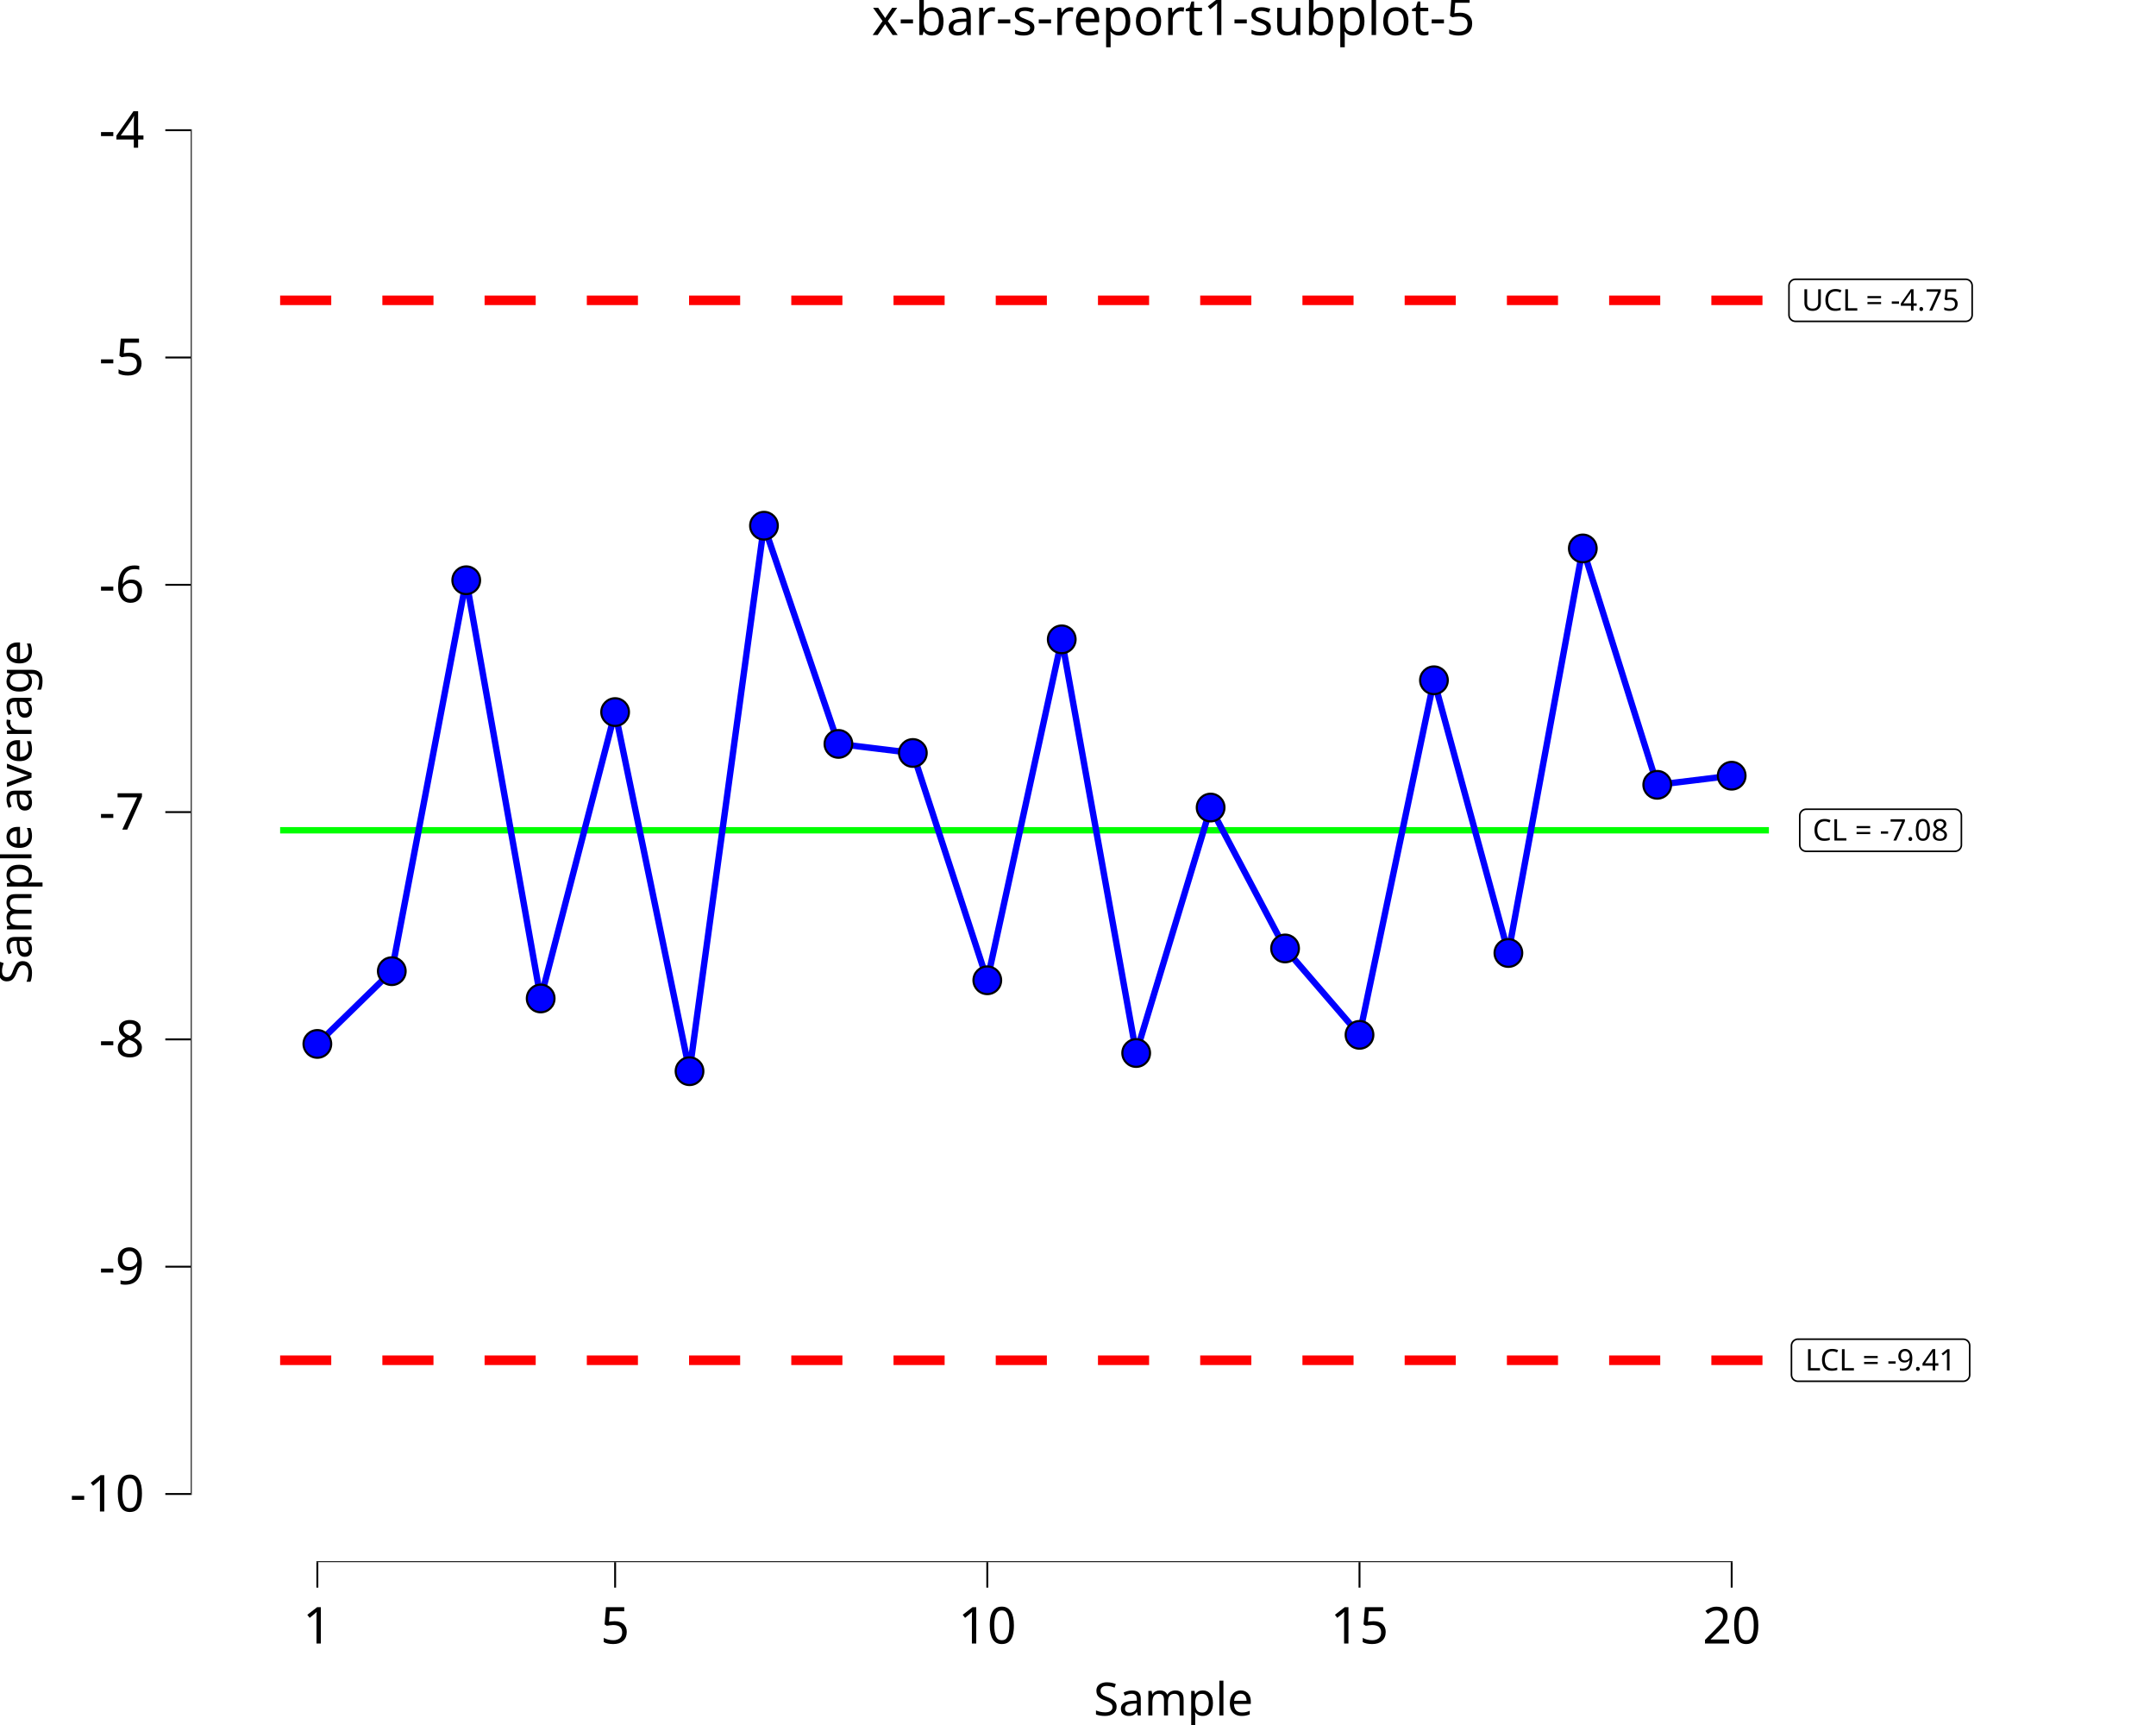
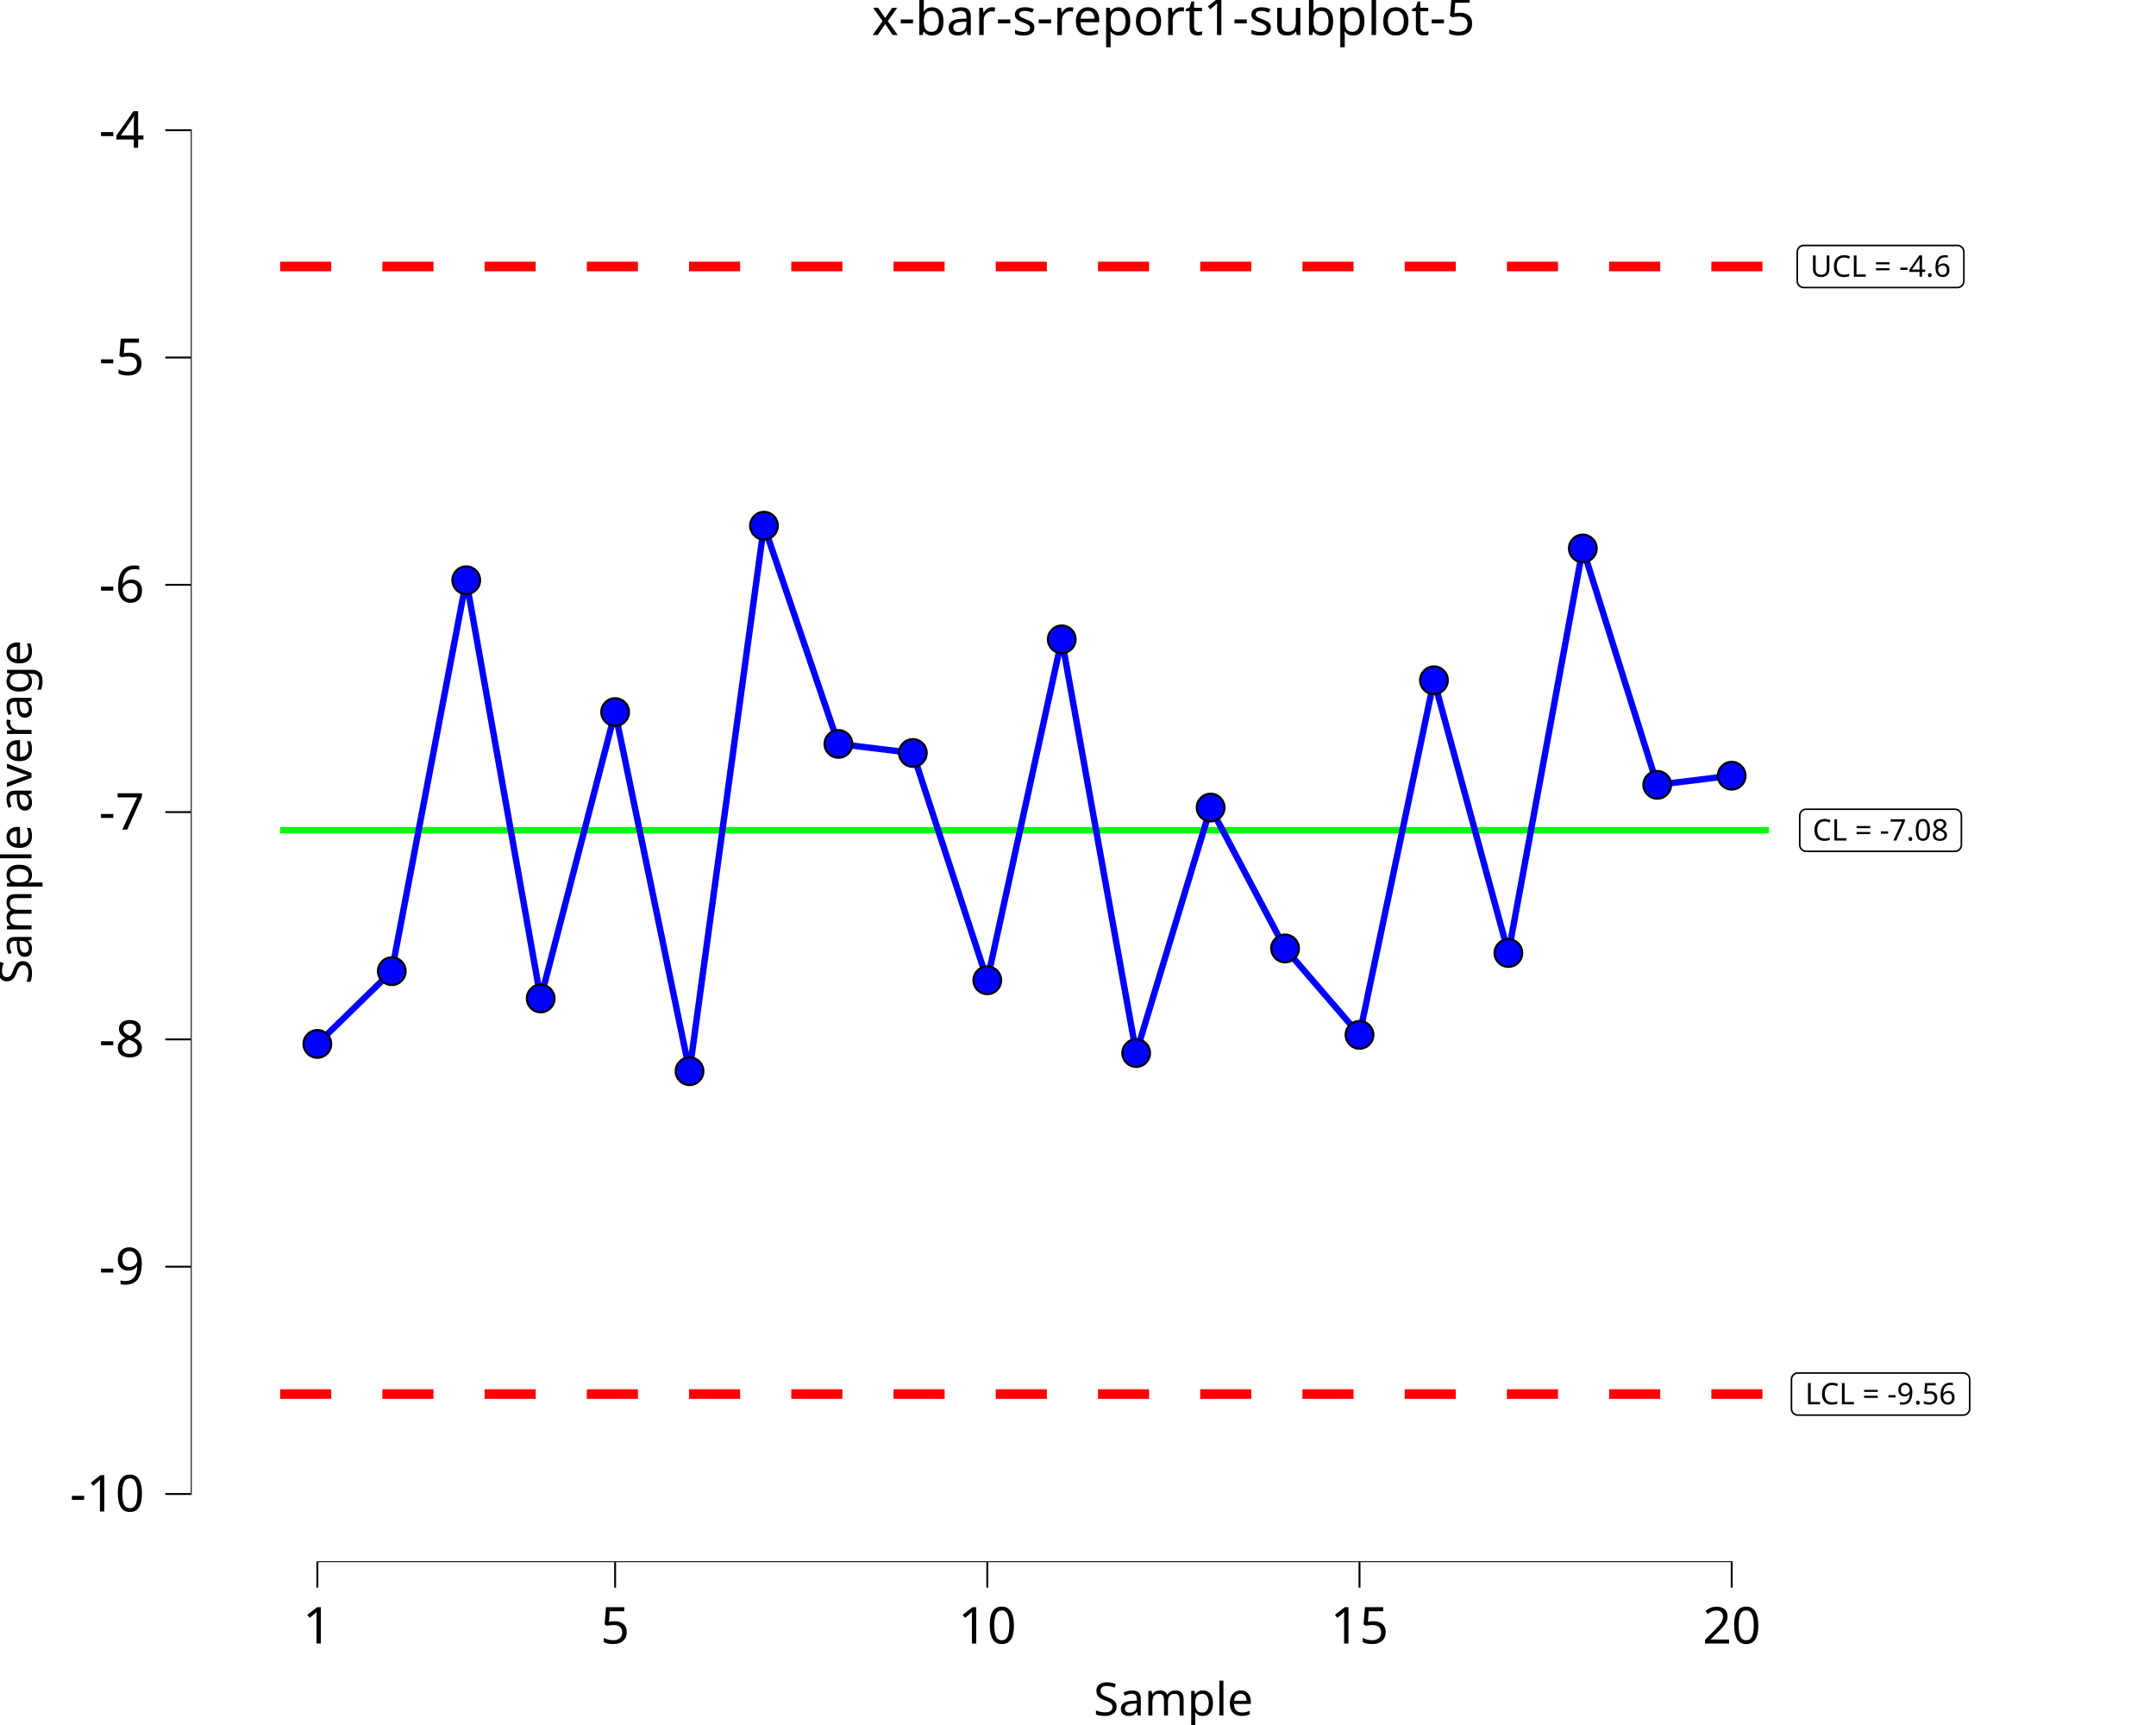
<svg xmlns="http://www.w3.org/2000/svg" class="svglite" data-engine-version="2.0" width="720.00pt" height="576.00pt" viewBox="0 0 720.00 576.00">
  <defs>
    <style type="text/css">
    .svglite line, .svglite polyline, .svglite polygon, .svglite path, .svglite rect, .svglite circle {
      fill: none;
      stroke: #000000;
      stroke-linecap: round;
      stroke-linejoin: round;
      stroke-miterlimit: 10.00;
    }
  </style>
  </defs>
  <rect width="100%" height="100%" style="stroke: none; fill: #FFFFFF;" />
  <defs>
    <clipPath id="cpMC4wMHw3MjAuMDB8MC4wMHw1NzYuMDA=">
      <rect x="0.00" y="0.00" width="720.00" height="576.00" />
    </clipPath>
  </defs>
  <g clip-path="url(#cpMC4wMHw3MjAuMDB8MC4wMHw1NzYuMDA=)">
    <rect x="0.00" y="0.00" width="720.00" height="576.00" style="stroke-width: 10.67; stroke: none;" />
  </g>
  <defs>
    <clipPath id="cpNjMuNzJ8NzIwLjAwfDIwLjcxfDUyMS42Mw==">
      <rect x="63.72" y="20.71" width="656.28" height="500.92" />
    </clipPath>
  </defs>
  <g clip-path="url(#cpNjMuNzJ8NzIwLjAwfDIwLjcxfDUyMS42Mw==)">
    <rect x="63.72" y="20.71" width="656.28" height="500.92" style="stroke-width: 10.67; stroke: none;" />
    <polyline points="93.55,277.24 118.41,277.24 118.41,277.24 143.27,277.24 143.27,277.24 168.13,277.24 168.13,277.24 192.99,277.24 192.99,277.24 217.84,277.24 217.84,277.24 242.70,277.24 242.70,277.24 267.56,277.24 267.56,277.24 292.42,277.24 292.42,277.24 317.28,277.24 317.28,277.24 342.14,277.24 342.14,277.24 367.00,277.24 367.00,277.24 391.86,277.24 391.86,277.24 416.72,277.24 416.72,277.24 441.58,277.24 441.58,277.24 466.44,277.24 466.44,277.24 491.30,277.24 491.30,277.24 516.15,277.24 516.15,277.24 541.01,277.24 541.01,277.24 565.87,277.24 565.87,277.24 590.73,277.24 590.73,277.24 " style="stroke-width: 2.13; stroke: #00FF00; stroke-linecap: butt;" />
-     <polyline points="93.55,100.28 118.41,100.28 118.41,100.28 143.27,100.28 143.27,100.28 168.13,100.28 168.13,100.28 192.99,100.28 192.99,100.28 217.84,100.28 217.84,100.28 242.70,100.28 242.70,100.28 267.56,100.28 267.56,100.28 292.42,100.28 292.42,100.28 317.28,100.28 317.28,100.28 342.14,100.28 342.14,100.28 367.00,100.28 367.00,100.28 391.86,100.28 391.86,100.28 416.72,100.28 416.72,100.28 441.58,100.28 441.58,100.28 466.44,100.28 466.44,100.28 491.30,100.28 491.30,100.28 516.15,100.28 516.15,100.28 541.01,100.28 541.01,100.28 565.87,100.28 565.87,100.28 590.73,100.28 590.73,100.28 " style="stroke-width: 3.20; stroke: #FF0000; stroke-dasharray: 17.07,17.07; stroke-linecap: butt;" />
-     <polyline points="93.55,454.20 118.41,454.20 118.41,454.20 143.27,454.20 143.27,454.20 168.13,454.20 168.13,454.20 192.99,454.20 192.99,454.20 217.84,454.20 217.84,454.20 242.70,454.20 242.70,454.20 267.56,454.20 267.56,454.20 292.42,454.20 292.42,454.20 317.28,454.20 317.28,454.20 342.14,454.20 342.14,454.20 367.00,454.20 367.00,454.20 391.86,454.20 391.86,454.20 416.72,454.20 416.72,454.20 441.58,454.20 441.58,454.20 466.44,454.20 466.44,454.20 491.30,454.20 491.30,454.20 516.15,454.20 516.15,454.20 541.01,454.20 541.01,454.20 565.87,454.20 565.87,454.20 590.73,454.20 590.73,454.20 " style="stroke-width: 3.20; stroke: #FF0000; stroke-dasharray: 17.07,17.07; stroke-linecap: butt;" />
+     <polyline points="93.55,88.98 118.41,88.98 118.41,88.98 143.27,88.98 143.27,88.98 168.13,88.98 168.13,88.98 192.99,88.98 192.99,88.98 217.84,88.98 217.84,88.98 242.70,88.98 242.70,88.98 267.56,88.98 267.56,88.98 292.42,88.98 292.42,88.98 317.28,88.98 317.28,88.98 342.14,88.98 342.14,88.98 367.00,88.98 367.00,88.98 391.86,88.98 391.86,88.98 416.72,88.98 416.72,88.98 441.58,88.98 441.58,88.98 466.44,88.98 466.44,88.98 491.30,88.98 491.30,88.98 516.15,88.98 516.15,88.98 541.01,88.98 541.01,88.98 565.87,88.98 565.87,88.98 590.73,88.98 590.73,88.98 " style="stroke-width: 3.20; stroke: #FF0000; stroke-dasharray: 17.07,17.07; stroke-linecap: butt;" />
+     <polyline points="93.55,465.49 118.41,465.49 118.41,465.49 143.27,465.49 143.27,465.49 168.13,465.49 168.13,465.49 192.99,465.49 192.99,465.49 217.84,465.49 217.84,465.49 242.70,465.49 242.70,465.49 267.56,465.49 267.56,465.49 292.42,465.49 292.42,465.49 317.28,465.49 317.28,465.49 342.14,465.49 342.14,465.49 367.00,465.49 367.00,465.49 391.86,465.49 391.86,465.49 416.72,465.49 416.72,465.49 441.58,465.49 441.58,465.49 466.44,465.49 466.44,465.49 491.30,465.49 491.30,465.49 516.15,465.49 516.15,465.49 541.01,465.49 541.01,465.49 565.87,465.49 565.87,465.49 590.73,465.49 590.73,465.49 " style="stroke-width: 3.20; stroke: #FF0000; stroke-dasharray: 17.07,17.07; stroke-linecap: butt;" />
    <polygon points="603.19,284.27 652.85,284.27 652.77,284.26 653.11,284.25 653.45,284.18 653.78,284.06 654.08,283.88 654.35,283.66 654.58,283.40 654.77,283.11 654.90,282.79 654.99,282.45 655.01,282.11 655.01,282.11 655.01,272.37 655.01,272.37 654.99,272.03 654.90,271.69 654.77,271.37 654.58,271.07 654.35,270.81 654.08,270.59 653.78,270.42 653.45,270.30 653.11,270.23 652.85,270.21 603.19,270.21 603.45,270.23 603.10,270.21 602.76,270.26 602.42,270.35 602.11,270.50 601.82,270.70 601.57,270.94 601.36,271.22 601.20,271.53 601.09,271.85 601.04,272.20 601.03,272.37 601.03,282.11 601.04,281.93 601.04,282.28 601.09,282.62 601.20,282.95 601.36,283.26 601.57,283.54 601.82,283.78 602.11,283.98 602.42,284.12 602.76,284.22 603.10,284.26 " style="stroke-width: 0.53; fill: #FFFFFF;" />
    <text x="628.02" y="280.67" text-anchor="middle" style="font-size: 9.96px; font-family: sans;" textLength="46.78px" lengthAdjust="spacingAndGlyphs">CL = -7.08</text>
-     <polygon points="600.42,461.22 655.62,461.22 655.54,461.22 655.88,461.21 656.22,461.14 656.55,461.01 656.85,460.84 657.12,460.62 657.35,460.36 657.54,460.07 657.67,459.75 657.75,459.41 657.78,459.06 657.78,459.06 657.78,449.33 657.78,449.33 657.75,448.98 657.67,448.65 657.54,448.33 657.35,448.03 657.12,447.77 656.85,447.55 656.55,447.38 656.22,447.26 655.88,447.19 655.62,447.17 600.42,447.17 600.68,447.19 600.33,447.17 599.99,447.21 599.65,447.31 599.34,447.46 599.05,447.66 598.80,447.90 598.59,448.18 598.43,448.48 598.32,448.81 598.27,449.16 598.26,449.33 598.26,459.06 598.27,458.89 598.27,459.24 598.32,459.58 598.43,459.91 598.59,460.22 598.80,460.50 599.05,460.74 599.34,460.93 599.65,461.08 599.99,461.18 600.33,461.22 " style="stroke-width: 0.53; fill: #FFFFFF;" />
-     <text x="628.02" y="457.62" text-anchor="middle" style="font-size: 9.96px; font-family: sans;" textLength="52.32px" lengthAdjust="spacingAndGlyphs">LCL = -9.41</text>
-     <polygon points="599.59,107.31 656.45,107.31 656.36,107.30 656.71,107.29 657.05,107.22 657.38,107.10 657.68,106.92 657.95,106.70 658.18,106.44 658.36,106.15 658.50,105.83 658.58,105.49 658.61,105.15 658.61,105.15 658.61,95.41 658.61,95.41 658.58,95.07 658.50,94.73 658.36,94.41 658.18,94.12 657.95,93.86 657.68,93.64 657.38,93.46 657.05,93.34 656.71,93.27 656.45,93.25 599.59,93.25 599.85,93.27 599.50,93.26 599.16,93.30 598.83,93.39 598.51,93.54 598.23,93.74 597.97,93.98 597.77,94.26 597.60,94.57 597.49,94.90 597.44,95.24 597.43,95.41 597.43,105.15 597.44,104.97 597.44,105.32 597.49,105.66 597.60,105.99 597.77,106.30 597.97,106.58 598.23,106.82 598.51,107.02 598.83,107.17 599.16,107.26 599.50,107.30 " style="stroke-width: 0.53; fill: #FFFFFF;" />
-     <text x="628.02" y="103.71" text-anchor="middle" style="font-size: 9.96px; font-family: sans;" textLength="53.98px" lengthAdjust="spacingAndGlyphs">UCL = -4.75</text>
+     <polygon points="600.42,472.52 655.62,472.52 655.54,472.52 655.88,472.51 656.22,472.44 656.55,472.31 656.85,472.14 657.12,471.92 657.35,471.66 657.54,471.37 657.67,471.05 657.75,470.71 657.78,470.36 657.78,470.36 657.78,460.63 657.78,460.63 657.75,460.28 657.67,459.94 657.54,459.62 657.35,459.33 657.12,459.07 656.85,458.85 656.55,458.68 656.22,458.55 655.88,458.48 655.62,458.47 600.42,458.47 600.68,458.48 600.33,458.47 599.99,458.51 599.65,458.61 599.34,458.76 599.05,458.95 598.80,459.20 598.59,459.47 598.43,459.78 598.32,460.11 598.27,460.45 598.26,460.63 598.26,470.36 598.27,470.19 598.27,470.54 598.32,470.88 598.43,471.21 598.59,471.52 598.80,471.79 599.05,472.03 599.34,472.23 599.65,472.38 599.99,472.48 600.33,472.52 " style="stroke-width: 0.53; fill: #FFFFFF;" />
+     <text x="628.02" y="468.92" text-anchor="middle" style="font-size: 9.96px; font-family: sans;" textLength="52.32px" lengthAdjust="spacingAndGlyphs">LCL = -9.56</text>
+     <polygon points="602.36,96.01 653.68,96.01 653.59,96.01 653.94,95.99 654.28,95.92 654.61,95.80 654.91,95.63 655.18,95.41 655.41,95.15 655.59,94.85 655.73,94.53 655.81,94.20 655.84,93.85 655.84,93.85 655.84,84.12 655.84,84.12 655.81,83.77 655.73,83.43 655.59,83.11 655.41,82.82 655.18,82.56 654.91,82.34 654.61,82.16 654.28,82.04 653.94,81.97 653.68,81.96 602.36,81.96 602.62,81.97 602.27,81.96 601.93,82.00 601.60,82.10 601.28,82.24 601.00,82.44 600.74,82.68 600.54,82.96 600.37,83.27 600.26,83.60 600.21,83.94 600.20,84.12 600.20,93.85 600.21,93.67 600.21,94.02 600.26,94.37 600.37,94.70 600.54,95.00 600.74,95.28 601.00,95.52 601.28,95.72 601.60,95.87 601.93,95.96 602.27,96.01 " style="stroke-width: 0.53; fill: #FFFFFF;" />
+     <text x="628.02" y="92.41" text-anchor="middle" style="font-size: 9.96px; font-family: sans;" textLength="48.44px" lengthAdjust="spacingAndGlyphs">UCL = -4.6</text>
    <polyline points="105.98,348.58 130.84,324.29 155.70,193.75 180.56,333.40 205.42,237.77 230.27,357.69 255.13,175.54 279.99,248.40 304.85,251.43 329.71,327.33 354.57,213.49 379.43,351.62 404.29,269.65 429.15,316.70 454.01,345.55 478.87,227.15 503.73,318.22 528.58,183.13 553.44,262.06 578.30,259.02 " style="stroke-width: 2.13; stroke: #0000FF; stroke-linecap: butt;" />
    <circle cx="105.98" cy="348.58" r="4.62" style="stroke-width: 0.71; fill: #0000FF;" />
    <circle cx="130.84" cy="324.29" r="4.62" style="stroke-width: 0.71; fill: #0000FF;" />
    <circle cx="155.70" cy="193.75" r="4.62" style="stroke-width: 0.71; fill: #0000FF;" />
    <circle cx="180.56" cy="333.40" r="4.62" style="stroke-width: 0.71; fill: #0000FF;" />
    <circle cx="205.42" cy="237.77" r="4.62" style="stroke-width: 0.71; fill: #0000FF;" />
    <circle cx="230.27" cy="357.69" r="4.62" style="stroke-width: 0.71; fill: #0000FF;" />
    <circle cx="255.13" cy="175.54" r="4.62" style="stroke-width: 0.71; fill: #0000FF;" />
    <circle cx="279.99" cy="248.40" r="4.62" style="stroke-width: 0.71; fill: #0000FF;" />
    <circle cx="304.85" cy="251.43" r="4.62" style="stroke-width: 0.71; fill: #0000FF;" />
    <circle cx="329.71" cy="327.33" r="4.62" style="stroke-width: 0.71; fill: #0000FF;" />
    <circle cx="354.57" cy="213.49" r="4.62" style="stroke-width: 0.71; fill: #0000FF;" />
    <circle cx="379.43" cy="351.62" r="4.62" style="stroke-width: 0.71; fill: #0000FF;" />
    <circle cx="404.29" cy="269.65" r="4.62" style="stroke-width: 0.71; fill: #0000FF;" />
    <circle cx="429.15" cy="316.70" r="4.62" style="stroke-width: 0.71; fill: #0000FF;" />
    <circle cx="454.01" cy="345.55" r="4.62" style="stroke-width: 0.71; fill: #0000FF;" />
    <circle cx="478.87" cy="227.15" r="4.62" style="stroke-width: 0.71; fill: #0000FF;" />
    <circle cx="503.73" cy="318.22" r="4.62" style="stroke-width: 0.71; fill: #0000FF;" />
    <circle cx="528.58" cy="183.13" r="4.62" style="stroke-width: 0.71; fill: #0000FF;" />
    <circle cx="553.44" cy="262.06" r="4.62" style="stroke-width: 0.71; fill: #0000FF;" />
    <circle cx="578.30" cy="259.02" r="4.62" style="stroke-width: 0.71; fill: #0000FF;" />
    <line x1="105.66" y1="521.63" x2="578.62" y2="521.63" style="stroke-width: 0.64; stroke-linecap: butt;" />
    <line x1="63.72" y1="499.18" x2="63.72" y2="43.16" style="stroke-width: 0.64; stroke-linecap: butt;" />
    <rect x="63.72" y="20.71" width="656.28" height="500.92" style="stroke-width: 0.00; stroke: none;" />
  </g>
  <g clip-path="url(#cpMC4wMHw3MjAuMDB8MC4wMHw1NzYuMDA=)">
    <polyline points="63.72,521.63 63.72,20.71 " style="stroke-width: 0.00; stroke: none; stroke-linecap: butt;" />
    <text x="48.24" y="504.71" text-anchor="end" style="font-size: 17.00px; font-family: sans;" textLength="24.57px" lengthAdjust="spacingAndGlyphs">-10</text>
    <text x="48.24" y="428.81" text-anchor="end" style="font-size: 17.00px; font-family: sans;" textLength="15.12px" lengthAdjust="spacingAndGlyphs">-9</text>
    <text x="48.24" y="352.91" text-anchor="end" style="font-size: 17.00px; font-family: sans;" textLength="15.12px" lengthAdjust="spacingAndGlyphs">-8</text>
    <text x="48.24" y="277.02" text-anchor="end" style="font-size: 17.00px; font-family: sans;" textLength="15.12px" lengthAdjust="spacingAndGlyphs">-7</text>
    <text x="48.24" y="201.12" text-anchor="end" style="font-size: 17.00px; font-family: sans;" textLength="15.12px" lengthAdjust="spacingAndGlyphs">-6</text>
    <text x="48.24" y="125.22" text-anchor="end" style="font-size: 17.00px; font-family: sans;" textLength="15.12px" lengthAdjust="spacingAndGlyphs">-5</text>
    <text x="48.24" y="49.33" text-anchor="end" style="font-size: 17.00px; font-family: sans;" textLength="15.12px" lengthAdjust="spacingAndGlyphs">-4</text>
    <polyline points="55.21,498.86 63.72,498.86 " style="stroke-width: 0.64; stroke-linecap: butt;" />
    <polyline points="55.21,422.96 63.72,422.96 " style="stroke-width: 0.64; stroke-linecap: butt;" />
    <polyline points="55.21,347.06 63.72,347.06 " style="stroke-width: 0.64; stroke-linecap: butt;" />
    <polyline points="55.21,271.17 63.72,271.17 " style="stroke-width: 0.64; stroke-linecap: butt;" />
    <polyline points="55.21,195.27 63.72,195.27 " style="stroke-width: 0.64; stroke-linecap: butt;" />
    <polyline points="55.21,119.37 63.72,119.37 " style="stroke-width: 0.64; stroke-linecap: butt;" />
    <polyline points="55.21,43.48 63.72,43.48 " style="stroke-width: 0.64; stroke-linecap: butt;" />
    <polyline points="63.72,521.63 720.00,521.63 " style="stroke-width: 0.00; stroke: none; stroke-linecap: butt;" />
    <polyline points="105.98,530.13 105.98,521.63 " style="stroke-width: 0.64; stroke-linecap: butt;" />
    <polyline points="205.42,530.13 205.42,521.63 " style="stroke-width: 0.64; stroke-linecap: butt;" />
    <polyline points="329.71,530.13 329.71,521.63 " style="stroke-width: 0.64; stroke-linecap: butt;" />
    <polyline points="454.01,530.13 454.01,521.63 " style="stroke-width: 0.64; stroke-linecap: butt;" />
    <polyline points="578.30,530.13 578.30,521.63 " style="stroke-width: 0.64; stroke-linecap: butt;" />
    <text x="105.98" y="548.80" text-anchor="middle" style="font-size: 17.00px; font-family: sans;" textLength="9.46px" lengthAdjust="spacingAndGlyphs">1</text>
    <text x="205.42" y="548.80" text-anchor="middle" style="font-size: 17.00px; font-family: sans;" textLength="9.46px" lengthAdjust="spacingAndGlyphs">5</text>
    <text x="329.71" y="548.80" text-anchor="middle" style="font-size: 17.00px; font-family: sans;" textLength="18.91px" lengthAdjust="spacingAndGlyphs">10</text>
    <text x="454.01" y="548.80" text-anchor="middle" style="font-size: 17.00px; font-family: sans;" textLength="18.91px" lengthAdjust="spacingAndGlyphs">15</text>
    <text x="578.30" y="548.80" text-anchor="middle" style="font-size: 17.00px; font-family: sans;" textLength="18.91px" lengthAdjust="spacingAndGlyphs">20</text>
    <text x="391.86" y="572.82" text-anchor="middle" style="font-size: 15.30px; font-family: sans;" textLength="51.89px" lengthAdjust="spacingAndGlyphs">Sample</text>
    <text transform="translate(10.53,271.17) rotate(-90)" text-anchor="middle" style="font-size: 15.30px; font-family: sans;" textLength="111.44px" lengthAdjust="spacingAndGlyphs">Sample average</text>
    <text x="391.86" y="11.70" text-anchor="middle" style="font-size: 17.00px; font-family: sans;" textLength="188.04px" lengthAdjust="spacingAndGlyphs">x-bar-s-report1-subplot-5</text>
  </g>
</svg>
